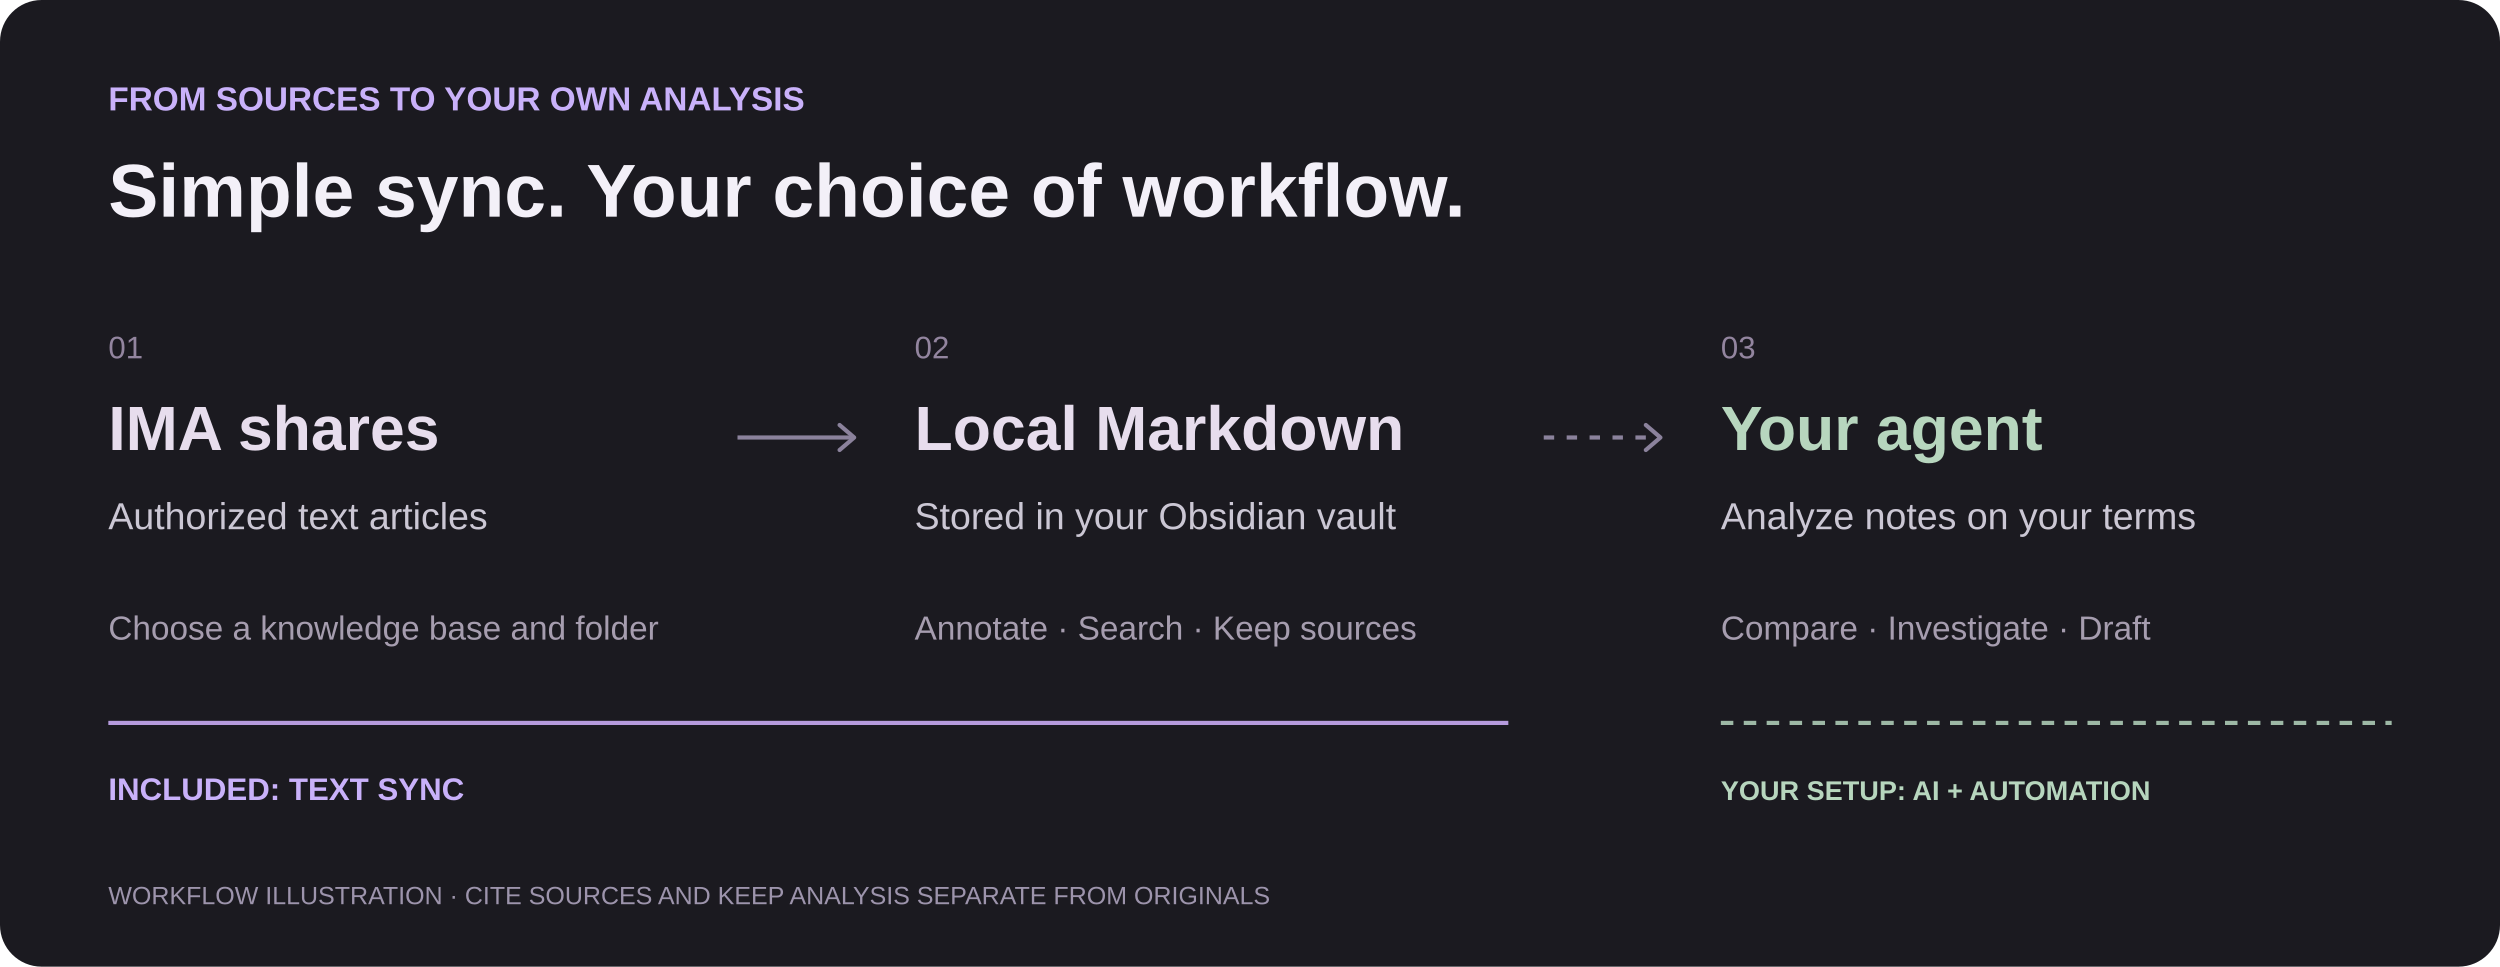
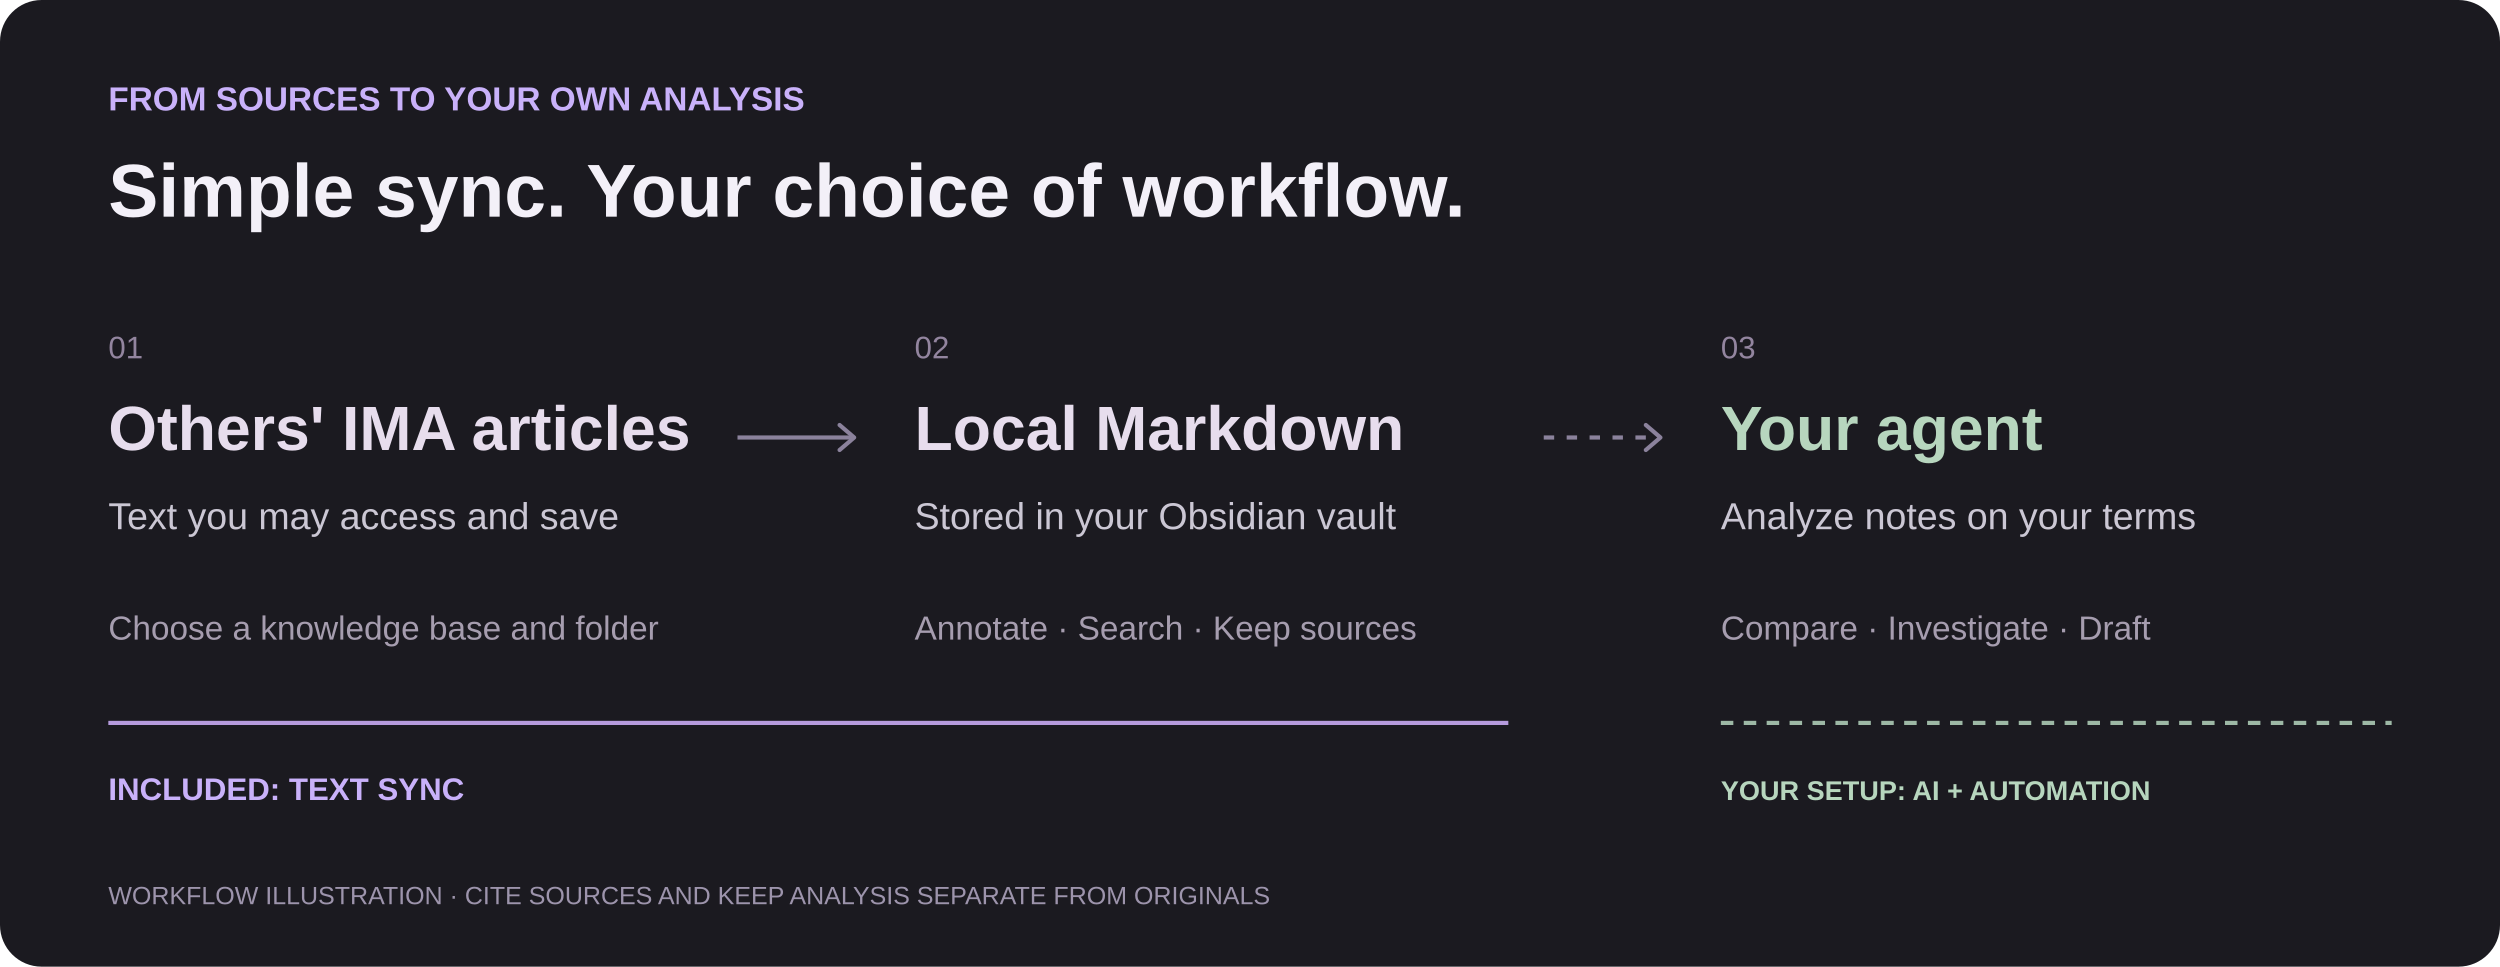
<svg xmlns="http://www.w3.org/2000/svg" width="1200" height="464" viewBox="0 0 1200 464" role="img" aria-labelledby="title desc">
  <rect x="0" y="0" width="1200" height="464" rx="20" fill="#1B1A20" stroke="none" />
  <g font-family="Segoe UI, Microsoft YaHei, Arial, sans-serif">
    <text x="52" y="53" font-size="16" fill="#C9B1FA" font-weight="600">FROM SOURCES TO YOUR OWN ANALYSIS</text>
    <text x="52" y="104" font-size="36" fill="#F3F0F8" font-weight="600">Simple sync. Your choice of workflow.</text>
    <text x="52" y="172" font-size="15" fill="#93859F" font-weight="400">01</text>
-     <text x="52" y="216" font-size="30" fill="#E7DDED" font-weight="600">IMA shares</text>
-     <text x="52" y="254" font-size="18" fill="#CBC7D4" font-weight="400">Authorized text articles</text>
+     <text x="52" y="216" font-size="30" fill="#E7DDED" font-weight="600">Others' IMA articles</text>
+     <text x="52" y="254" font-size="18" fill="#CBC7D4" font-weight="400">Text you may access and save</text>
    <text x="52" y="307" font-size="16" fill="#A69DAF" font-weight="400">Choose a knowledge base and folder</text>
    <text x="439" y="172" font-size="15" fill="#93859F" font-weight="400">02</text>
    <text x="439" y="216" font-size="30" fill="#E7DDED" font-weight="600">Local Markdown</text>
    <text x="439" y="254" font-size="18" fill="#CBC7D4" font-weight="400">Stored in your Obsidian vault</text>
    <text x="439" y="307" font-size="16" fill="#A69DAF" font-weight="400">Annotate · Search · Keep sources</text>
    <text x="826" y="172" font-size="15" fill="#93859F" font-weight="400">03</text>
    <text x="826" y="216" font-size="30" fill="#B7D6BE" font-weight="600">Your agent</text>
    <text x="826" y="254" font-size="18" fill="#CBC7D4" font-weight="400">Analyze notes on your terms</text>
    <text x="826" y="307" font-size="16" fill="#A69DAF" font-weight="400">Compare · Investigate · Draft</text>
    <path d="M354 210L410 210" fill="none" stroke="#8B829C" stroke-width="2" />
    <path d="m403 204 7 6-7 6" stroke="#8B829C" fill="none" stroke-width="2" stroke-linecap="round" stroke-linejoin="round" />
    <path d="M741 210L797 210" fill="none" stroke="#8B829C" stroke-width="2" stroke-dasharray="5 6" />
    <path d="m790 204 7 6-7 6" stroke="#8B829C" fill="none" stroke-width="2" stroke-linecap="round" stroke-linejoin="round" />
    <path d="M52 347L724 347" fill="none" stroke="#B69BDD" stroke-width="2" />
    <path d="M826 347L1148 347" fill="none" stroke="#9DB8A5" stroke-width="2" stroke-dasharray="6 5" />
    <text x="52" y="384" font-size="15" fill="#C9B1FA" font-weight="600">INCLUDED: TEXT SYNC</text>
    <text x="826" y="384" font-size="13" fill="#B7D6BE" font-weight="600">YOUR SETUP: AI + AUTOMATION</text>
    <text x="52" y="434" font-size="12" fill="#9D94AC" font-weight="400">WORKFLOW ILLUSTRATION · CITE SOURCES AND KEEP ANALYSIS SEPARATE FROM ORIGINALS</text>
  </g>
</svg>
